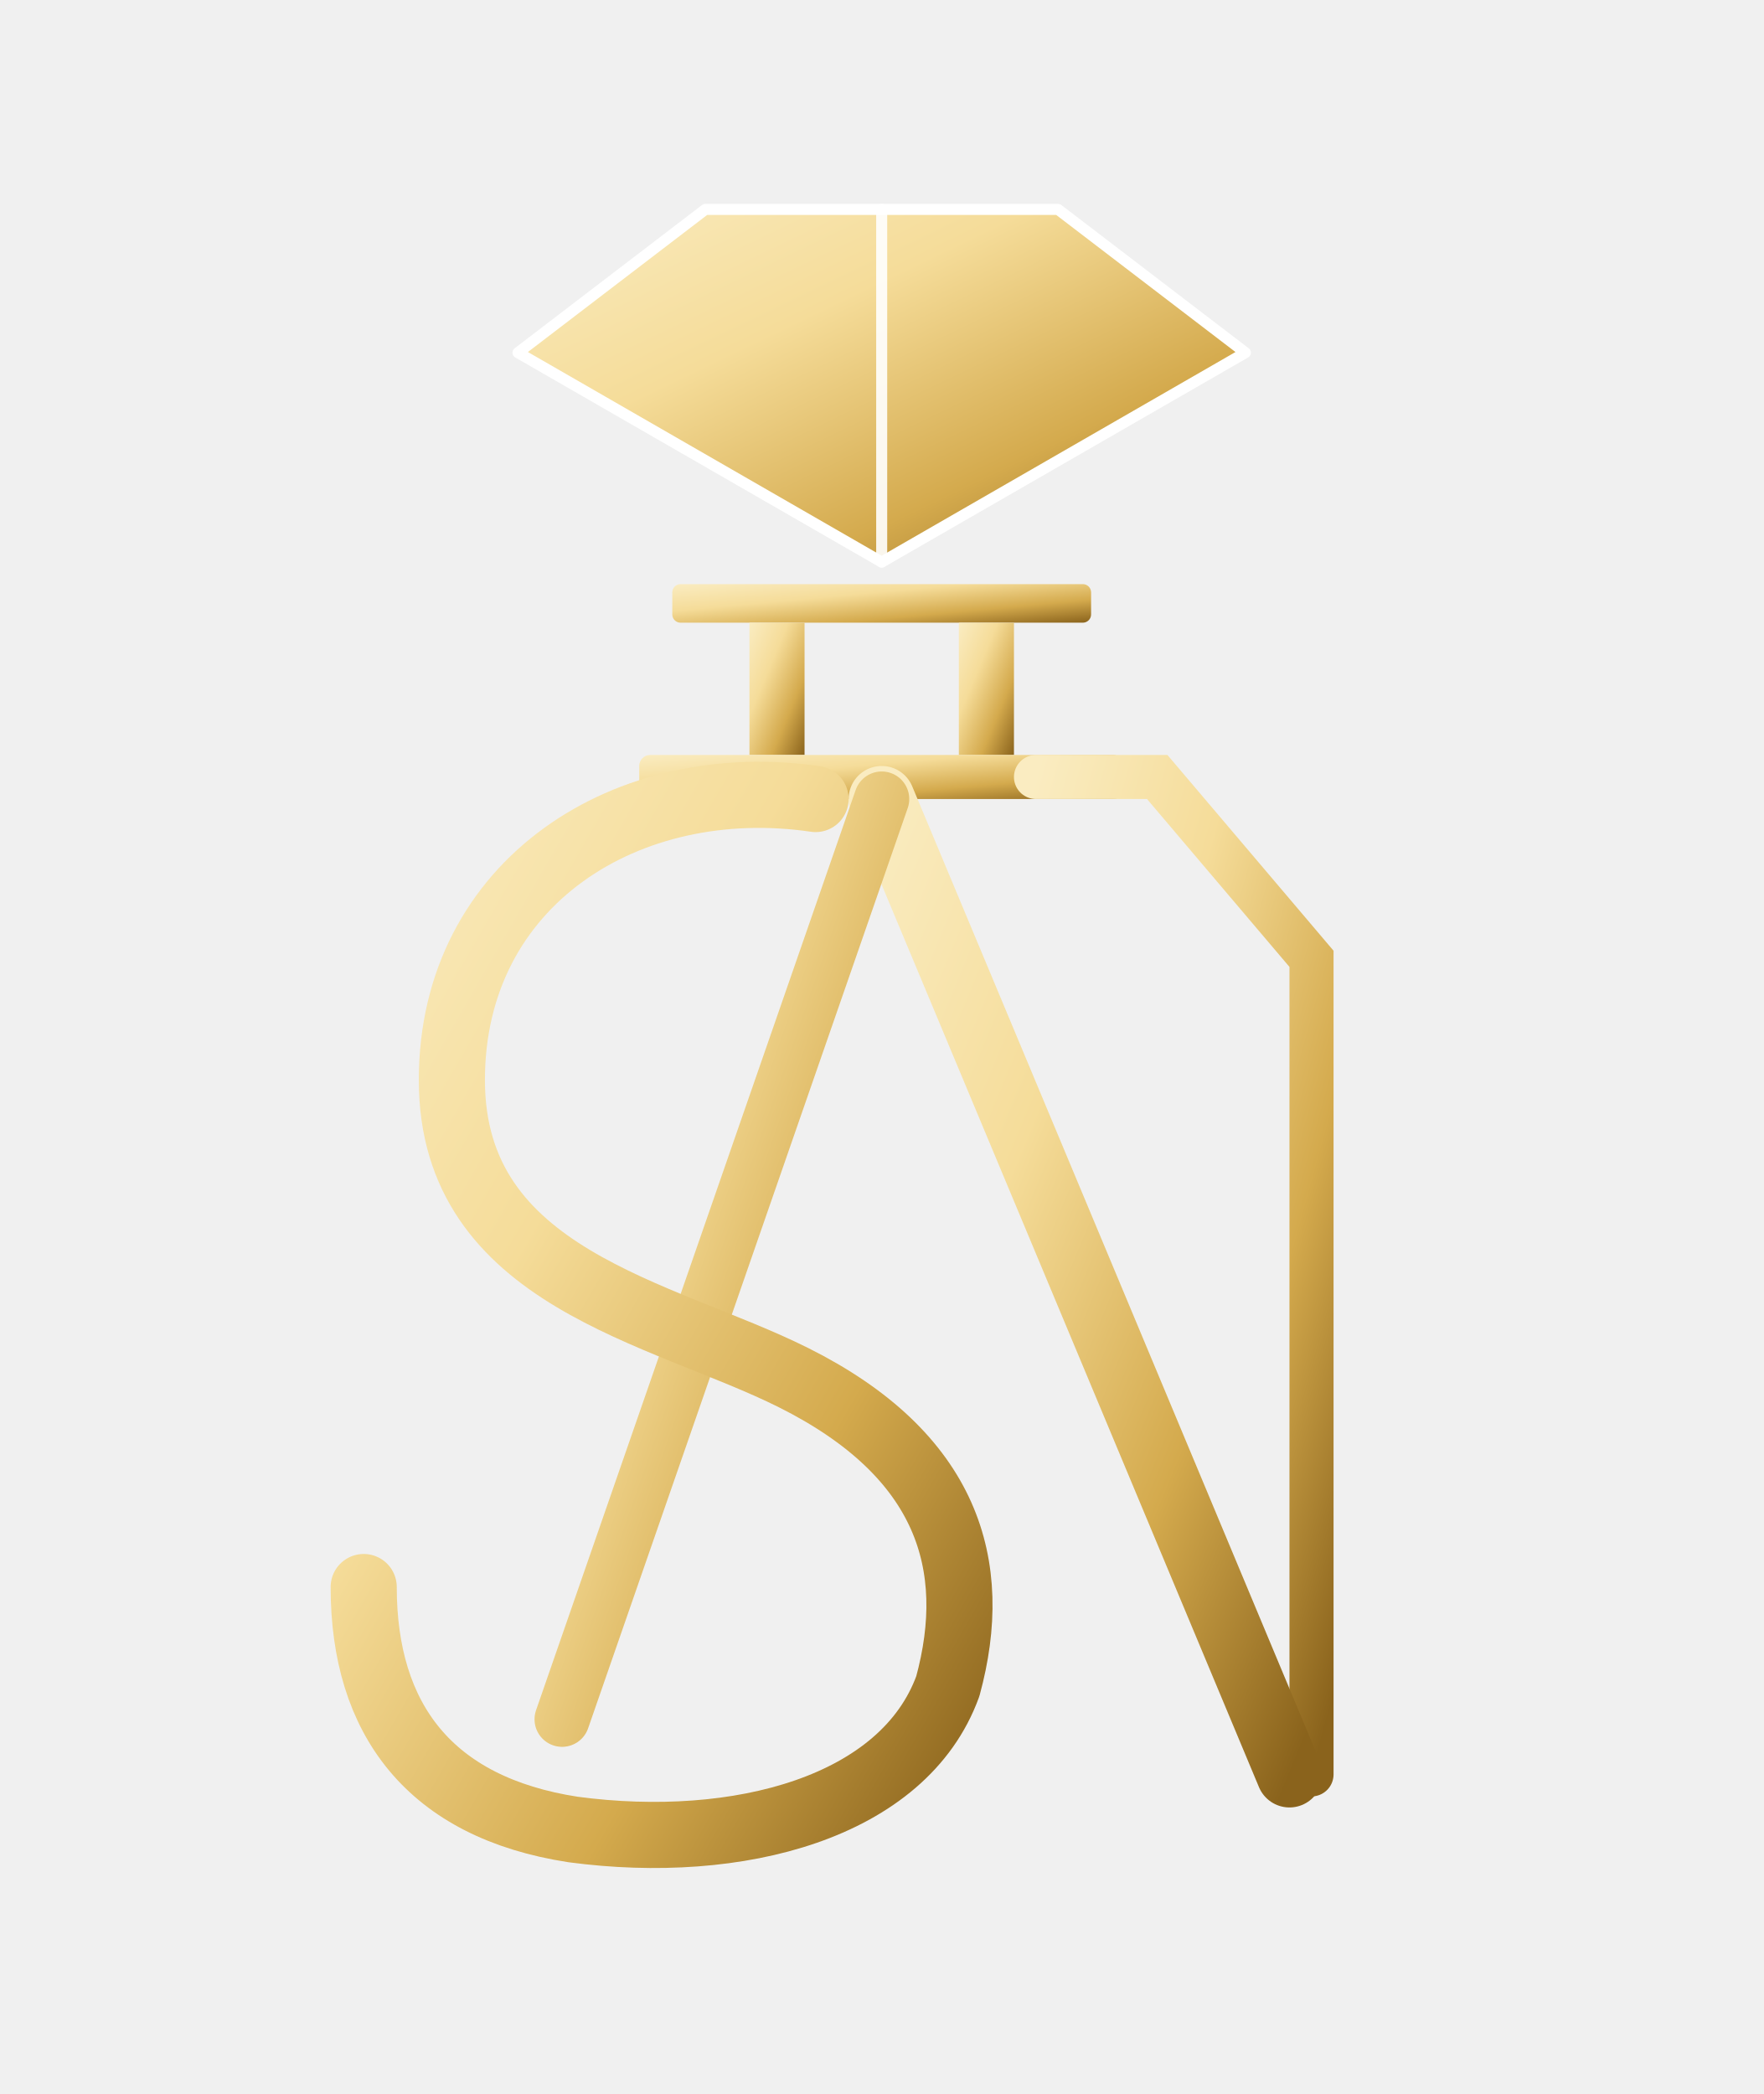
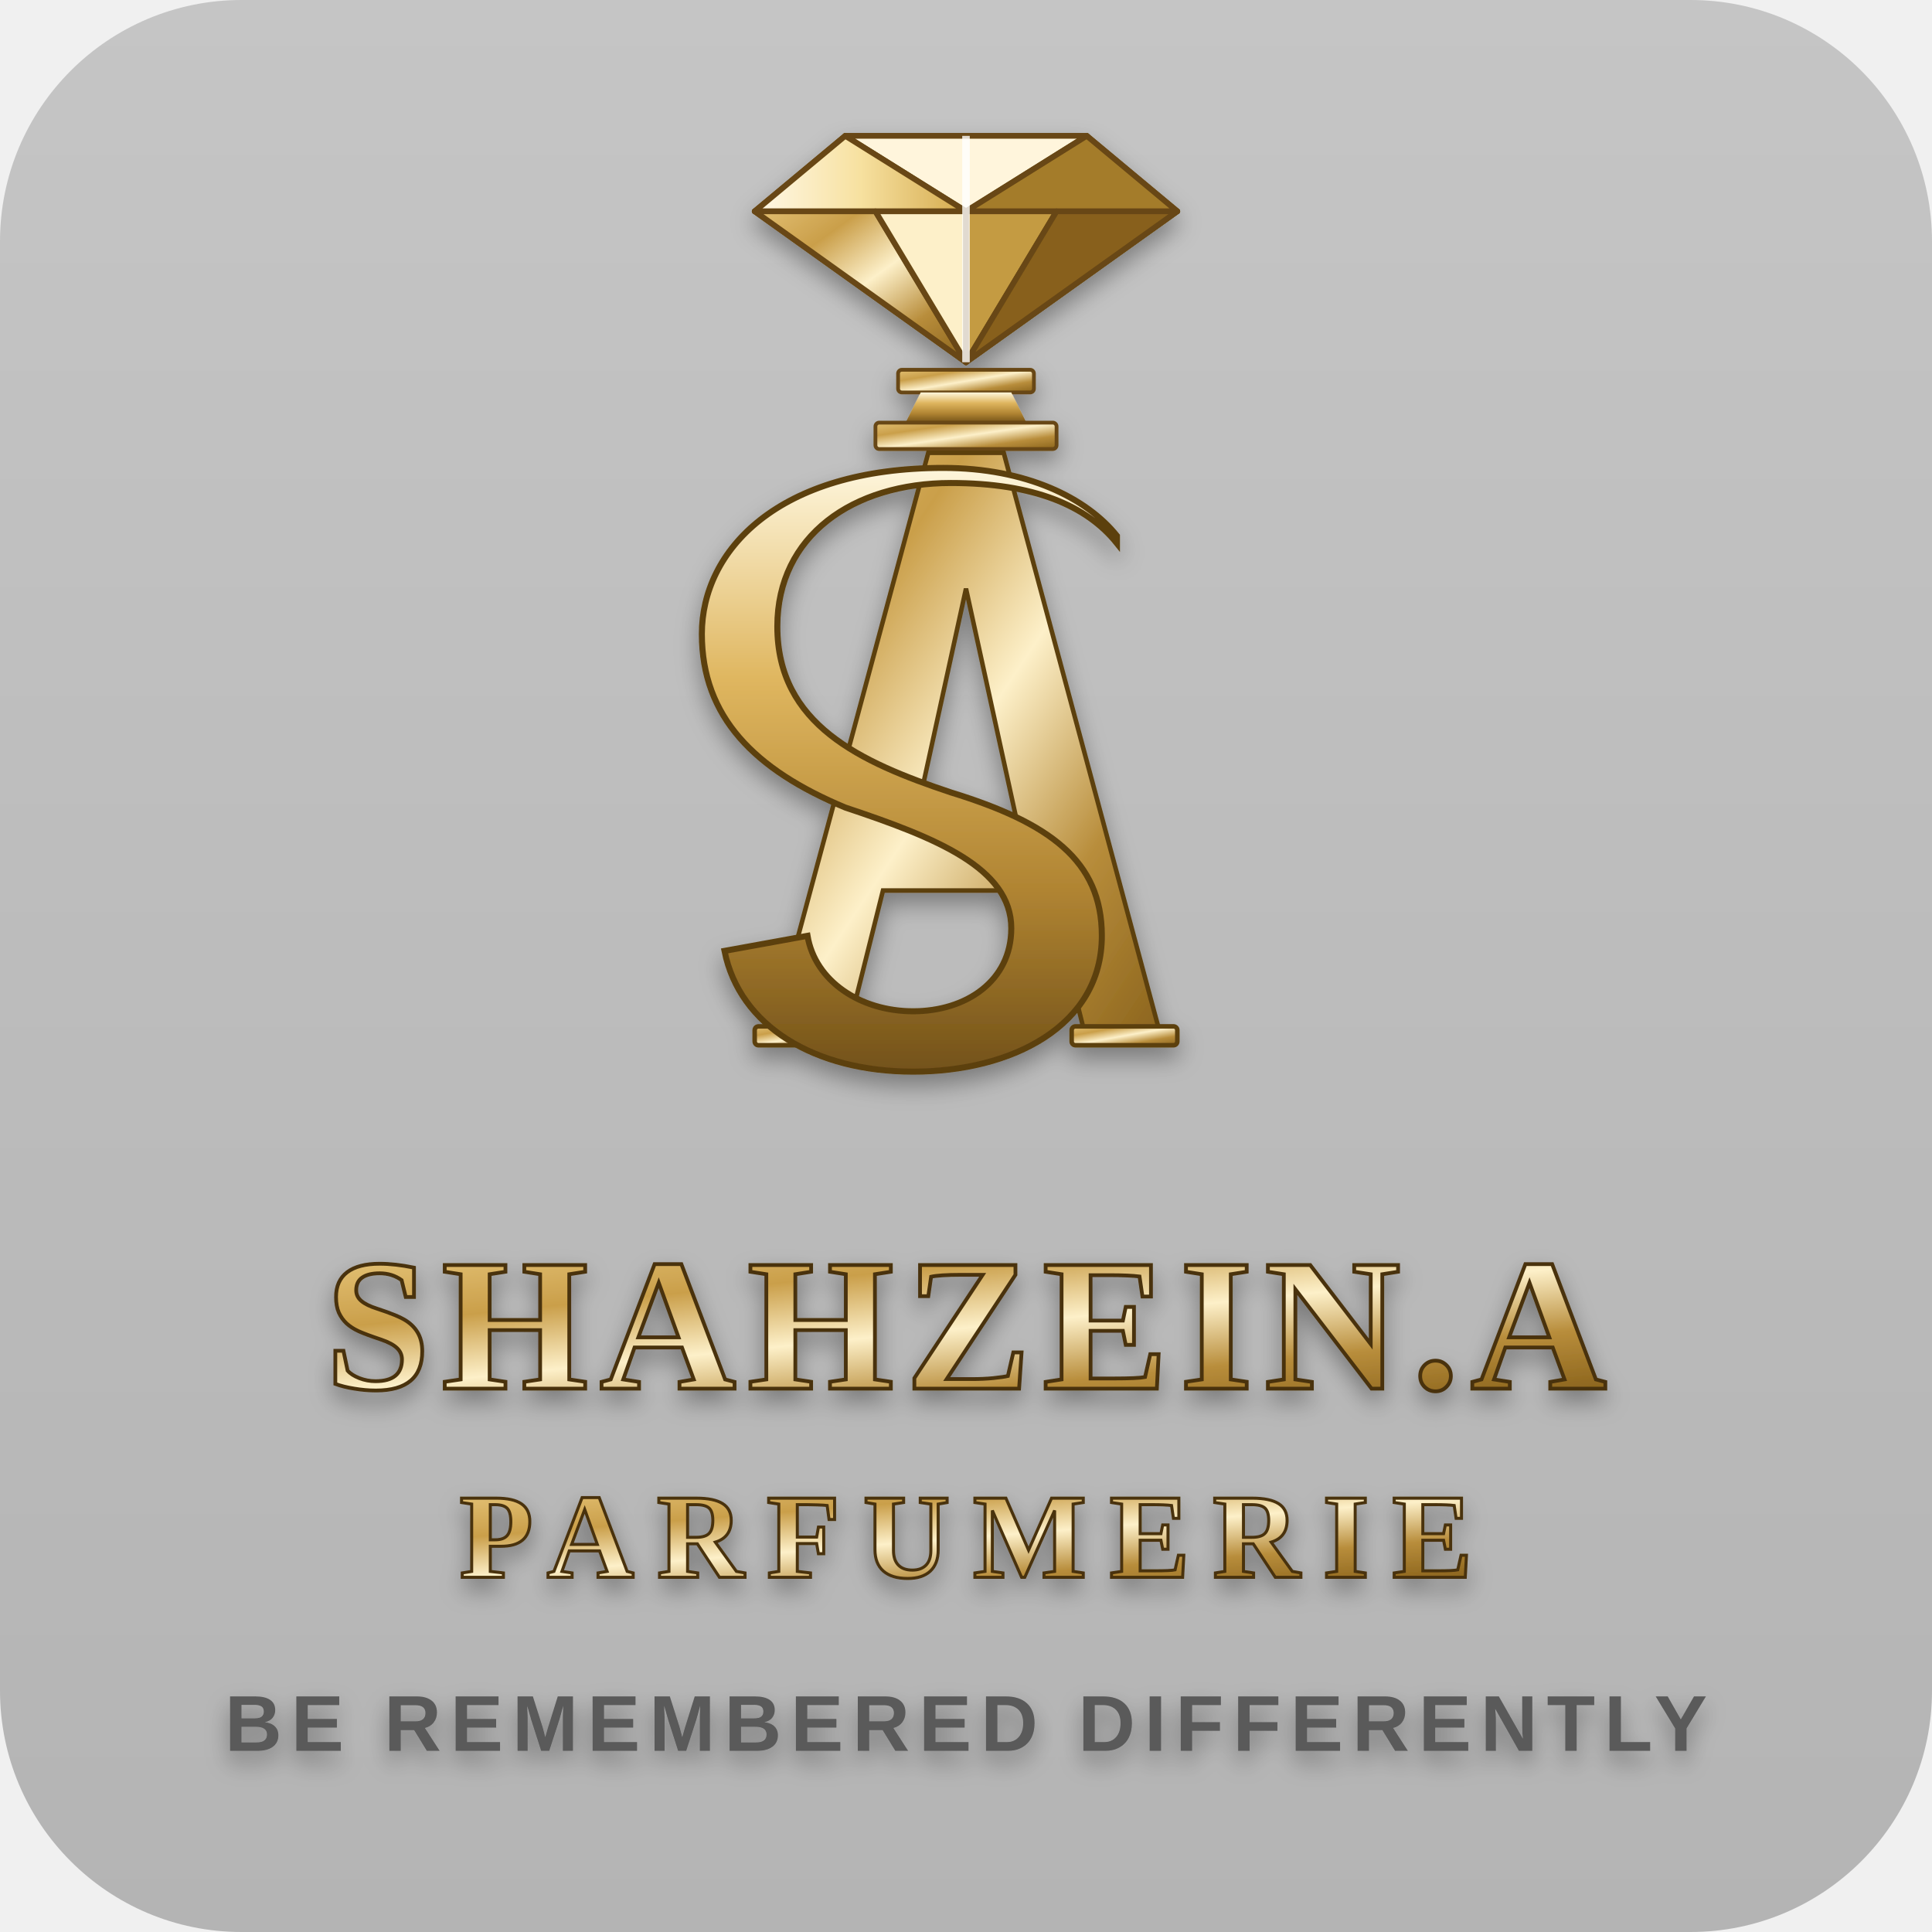
- <svg xmlns="http://www.w3.org/2000/svg" viewBox="0 0 320 380" fill="none">
+ <svg xmlns="http://www.w3.org/2000/svg" viewBox="0 0 256 256" width="256" height="256">
  <defs>
-     <linearGradient id="favGold" x1="0%" y1="0%" x2="100%" y2="100%">
-       <stop offset="0%" stop-color="#faecc1" />
-       <stop offset="35%" stop-color="#f5dc99" />
-       <stop offset="70%" stop-color="#d4aa4d" />
+     <linearGradient id="bgGrad" x1="0%" y1="0%" x2="0%" y2="100%">
+       <stop offset="0%" stop-color="#c5c5c5" />
+       <stop offset="50%" stop-color="#bcbcbc" />
+       <stop offset="100%" stop-color="#b4b4b4" />
+     </linearGradient>
+     <linearGradient id="goldGradient" x1="0%" y1="0%" x2="100%" y2="100%">
+       <stop offset="0%" stop-color="#e2bf72" />
+       <stop offset="25%" stop-color="#ca9f4a" />
+       <stop offset="50%" stop-color="#fdf0c9" />
+       <stop offset="75%" stop-color="#b88d3b" />
      <stop offset="100%" stop-color="#8a631c" />
    </linearGradient>
+     <linearGradient id="goldSheen" x1="0%" y1="0%" x2="0%" y2="100%">
+       <stop offset="0%" stop-color="#fef6dc" />
+       <stop offset="35%" stop-color="#dfb65f" />
+       <stop offset="70%" stop-color="#b08432" />
+       <stop offset="100%" stop-color="#735219" />
+     </linearGradient>
+     <linearGradient id="facetHighlight" x1="0%" y1="0%" x2="100%" y2="0%">
+       <stop offset="0%" stop-color="#fff8e7" />
+       <stop offset="50%" stop-color="#f7e1a0" />
+       <stop offset="100%" stop-color="#d4aa4d" />
+     </linearGradient>
+     <filter id="softShadow" x="-10%" y="-10%" width="120%" height="120%">
+       <feDropShadow dx="0" dy="1.5" stdDeviation="1.5" flood-color="#000000" flood-opacity="0.35" />
+     </filter>
  </defs>
-   <g stroke-linecap="round" stroke-linejoin="round">
-     <polygon points="128,38 192,38 226,64 160,102 94,64" fill="url(#favGold)" stroke="#fff" stroke-width="2" />
-     <line x1="160" y1="38" x2="160" y2="102" stroke="#fff" stroke-width="2" opacity="0.9" />
-     <rect x="122" y="106" width="76" height="7" rx="1.5" fill="url(#favGold)" />
-     <rect x="136" y="113" width="10" height="24" fill="url(#favGold)" />
-     <rect x="174" y="113" width="10" height="24" fill="url(#favGold)" />
-     <rect x="116" y="137" width="88" height="8" rx="2" fill="url(#favGold)" />
-     <path d="M 188 141 L 210 141 L 238 174 L 238 322" fill="none" stroke="url(#favGold)" stroke-width="8" stroke-linejoin="miter" />
-     <path d="M 152 322 L 238 322" fill="none" stroke="url(#favGold)" stroke-width="8" />
-     <path d="M 160 145 L 234 322" fill="none" stroke="url(#favGold)" stroke-width="12" />
-     <path d="M 160 145 L 102 312" fill="none" stroke="url(#favGold)" stroke-width="10" />
-     <path d="M 124 238 L 202 238" fill="none" stroke="url(#favGold)" stroke-width="9" />
-     <path d="M 148 145 C 114 140 82 160 82 196 C 82 232 120 238 144 250 C 172 264 178 284 172 306 C 164 328 134 336 104 332 C 78 328 66 312 66 288" fill="none" stroke="url(#favGold)" stroke-width="12" />
+   <rect width="256" height="256" rx="32" fill="url(#bgGrad)" />
+   <g id="brand-logo" filter="url(#softShadow)">
+     <g id="diamond-top" stroke="#684712" stroke-width="0.75" stroke-linejoin="round">
+       <polygon points="112,18 144,18 156,28 128,48 100,28" fill="url(#goldSheen)" />
+       <polygon points="112,18 144,18 128,28" fill="#fff5dc" />
+       <polygon points="112,18 100,28 128,28" fill="url(#facetHighlight)" />
+       <polygon points="144,18 156,28 128,28" fill="#a47c2c" />
+       <polygon points="100,28 128,48 116,28" fill="url(#goldGradient)" />
+       <polygon points="116,28 128,48 128,28" fill="#fdf0c9" />
+       <polygon points="128,28 128,48 140,28" fill="#c49b43" />
+       <polygon points="140,28 128,48 156,28" fill="#88601c" />
+       <line x1="128" y1="18" x2="128" y2="48" stroke="#ffffff" stroke-width="1" stroke-opacity="0.8" />
+     </g>
+     <rect x="119" y="49" width="18" height="3" rx="0.5" fill="url(#goldGradient)" stroke="#684712" stroke-width="0.5" />
+     <polygon points="122,52 134,52 136,56 120,56" fill="url(#goldSheen)" />
+     <rect x="116" y="56" width="24" height="3.5" rx="0.5" fill="url(#goldGradient)" stroke="#684712" stroke-width="0.5" />
+     <g id="monogram" fill="url(#goldGradient)" stroke="#5c3f10" stroke-width="0.6">
+       <path d="M 128,60 L 123,60 L 102,138 L 112,138 L 117,118 L 139,118 L 144,138 L 154,138 L 133,60 Z M 128,78 L 135,110 L 121,110 Z" />
+       <rect x="100" y="136" width="14" height="2.5" rx="0.5" />
+       <rect x="142" y="136" width="14" height="2.5" rx="0.5" />
+       <path d="M 148,72 C 144,67 137,64 126,64 C 113,64 103,71 103,83 C 103,96 114,101 126,105 C 139,109 146,114 146,124 C 146,136 134,142 121,142 C 108,142 98,136 96,126 L 107,124 C 108,130 114,134 121,134 C 128,134 134,130 134,123 C 134,115 124,111 112,107 C 100,102 93,95 93,84 C 93,73 103,62 125,62 C 136,62 144,66 148,71 Z" fill="url(#goldSheen)" stroke="#5c3f10" stroke-width="0.8" />
+     </g>
+     <text x="128" y="184" font-family="'Cinzel', 'Trajan Pro', 'Georgia', 'Times New Roman', serif" font-size="25" font-weight="700" letter-spacing="1.5" fill="url(#goldGradient)" stroke="#4a320c" stroke-width="0.5" text-anchor="middle">SHAHZEIN.A</text>
+     <line x1="36" y1="202" x2="64" y2="202" stroke="url(#goldGradient)" stroke-width="2.5" stroke-linecap="round" />
+     <line x1="36" y1="207" x2="64" y2="207" stroke="url(#goldGradient)" stroke-width="2.5" stroke-linecap="round" />
+     <text x="128" y="209" font-family="'Cinzel', 'Trajan Pro', 'Georgia', 'Times New Roman', serif" font-size="16" font-weight="700" letter-spacing="3" fill="url(#goldGradient)" stroke="#4a320c" stroke-width="0.4" text-anchor="middle">PARFUMERIE</text>
+     <line x1="192" y1="202" x2="220" y2="202" stroke="url(#goldGradient)" stroke-width="2.5" stroke-linecap="round" />
+     <line x1="192" y1="207" x2="220" y2="207" stroke="url(#goldGradient)" stroke-width="2.5" stroke-linecap="round" />
+     <text x="128" y="232" font-family="'Plus Jakarta Sans', 'Helvetica Neue', 'Arial', sans-serif" font-size="10.5" font-weight="700" letter-spacing="1.2" fill="#5a5a5a" text-anchor="middle">BE REMEMBERED DIFFERENTLY</text>
  </g>
</svg>
